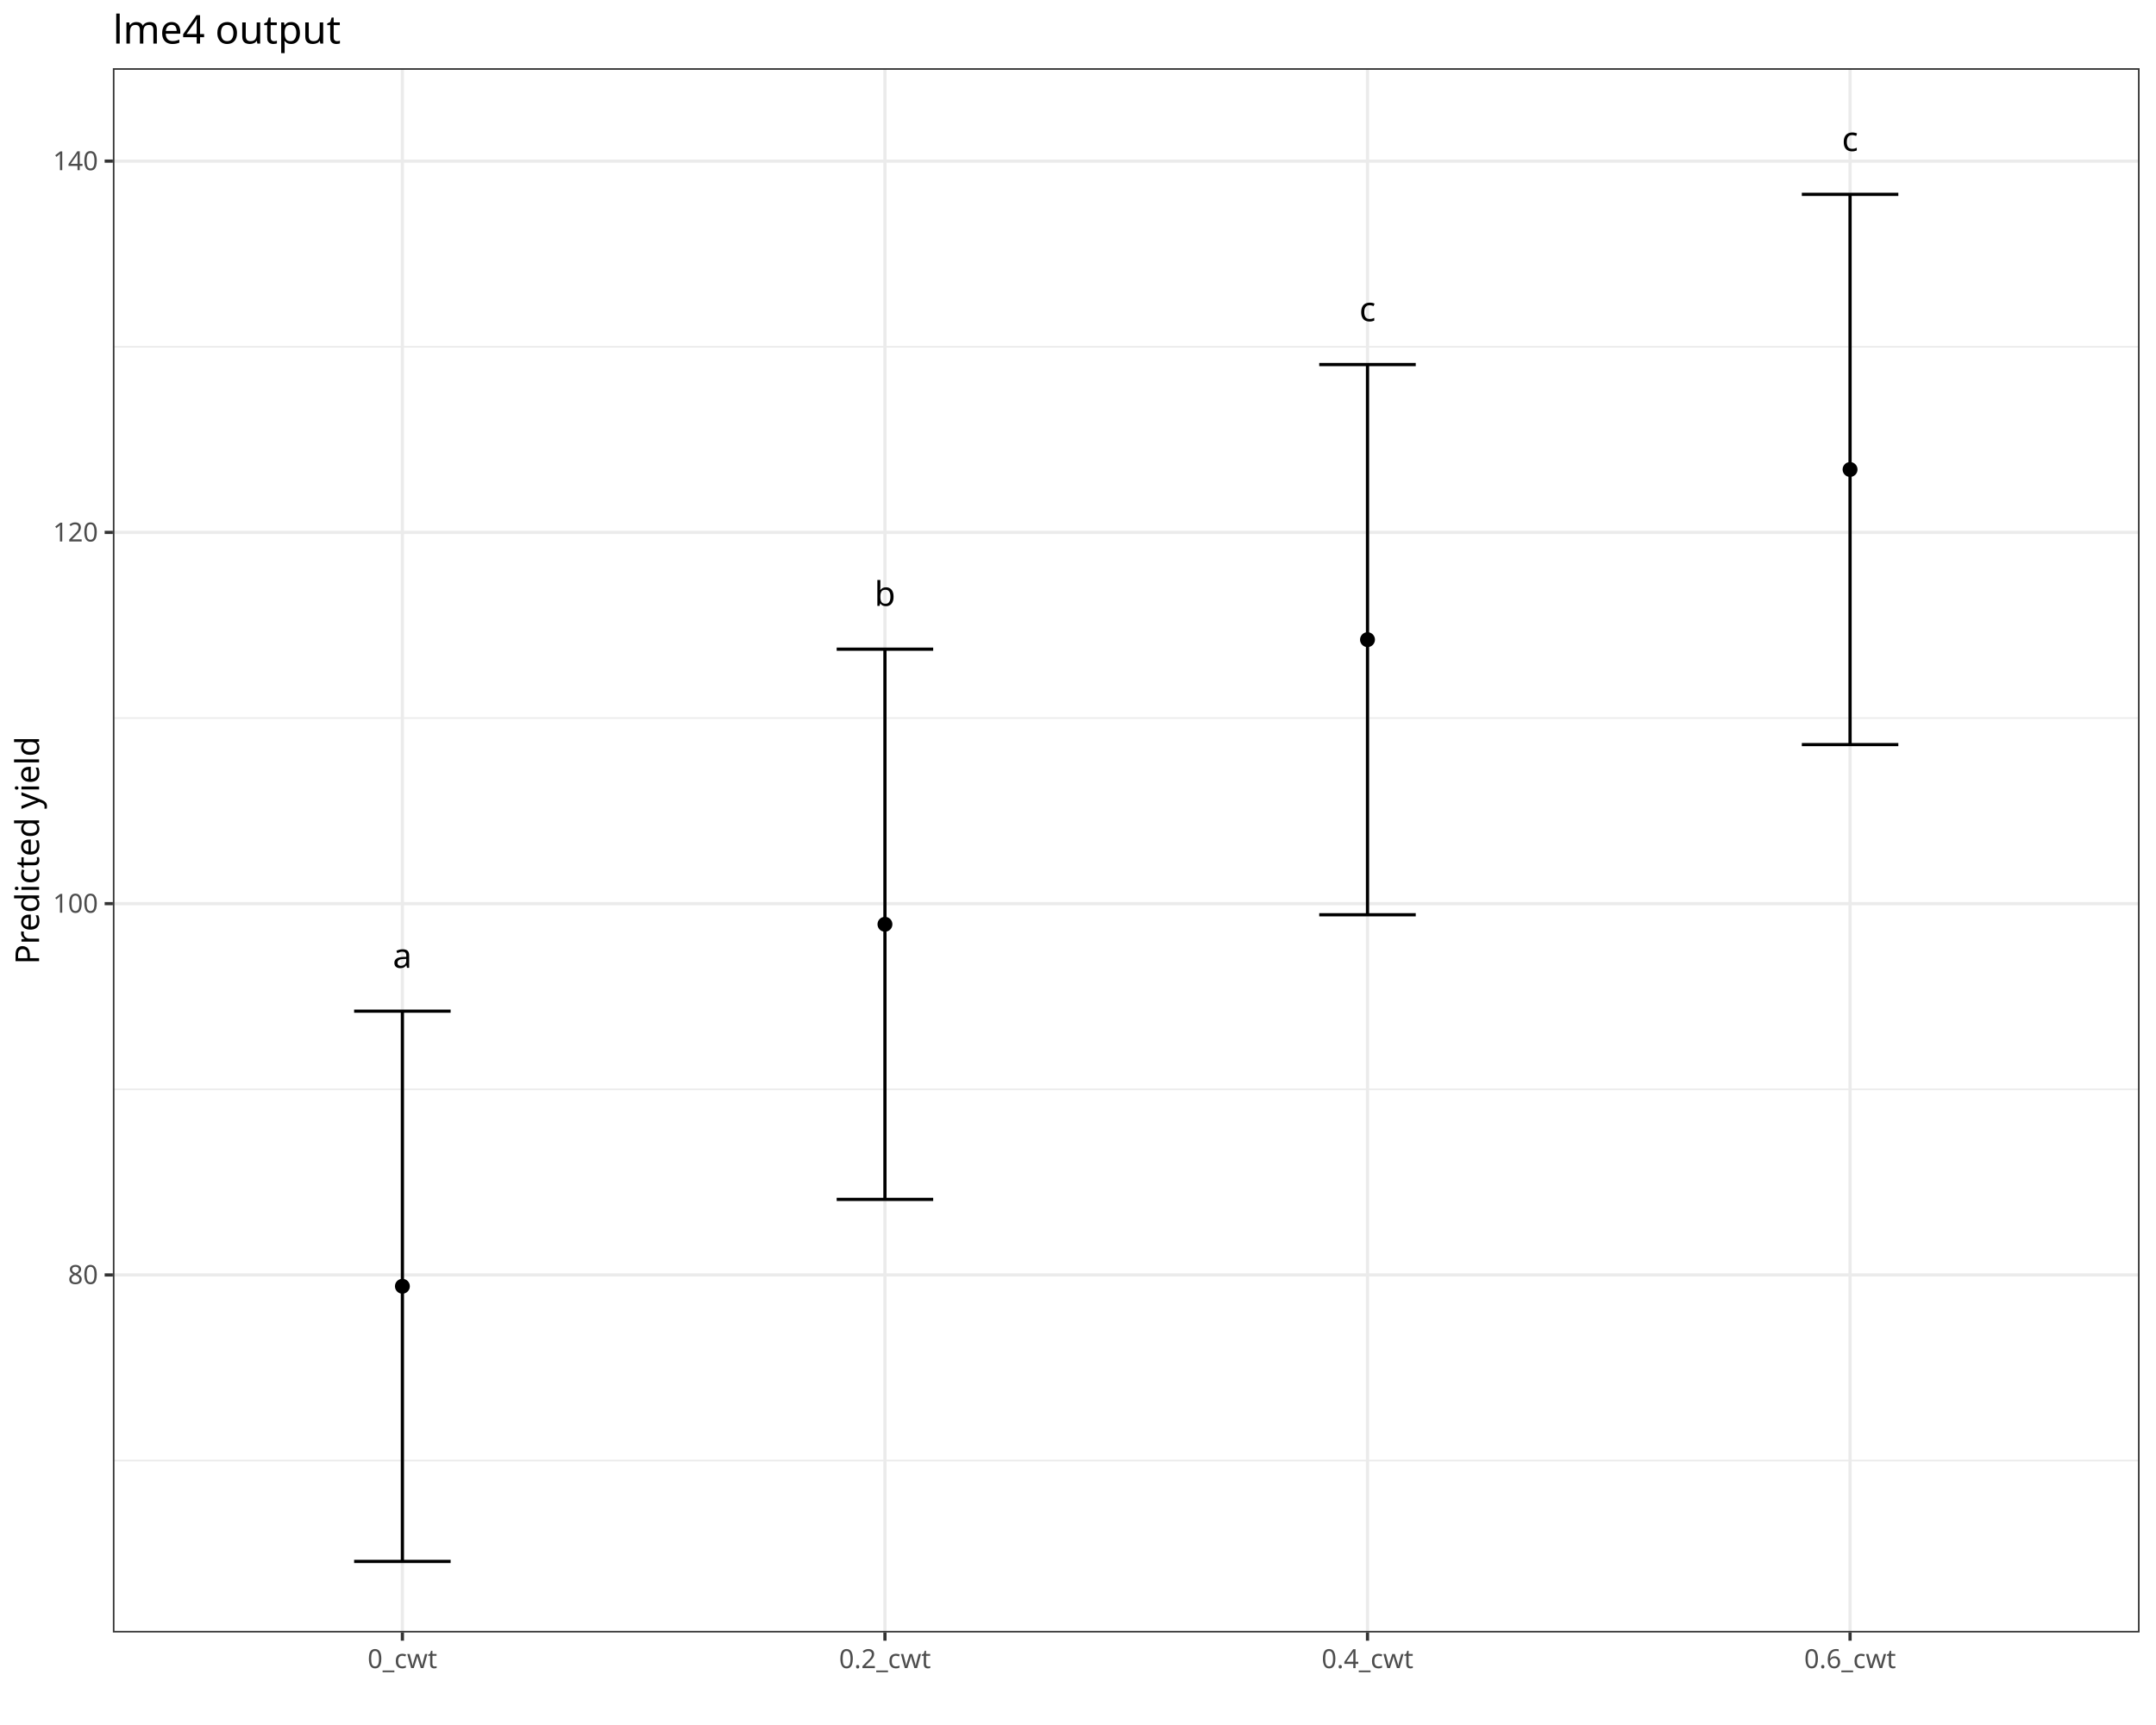
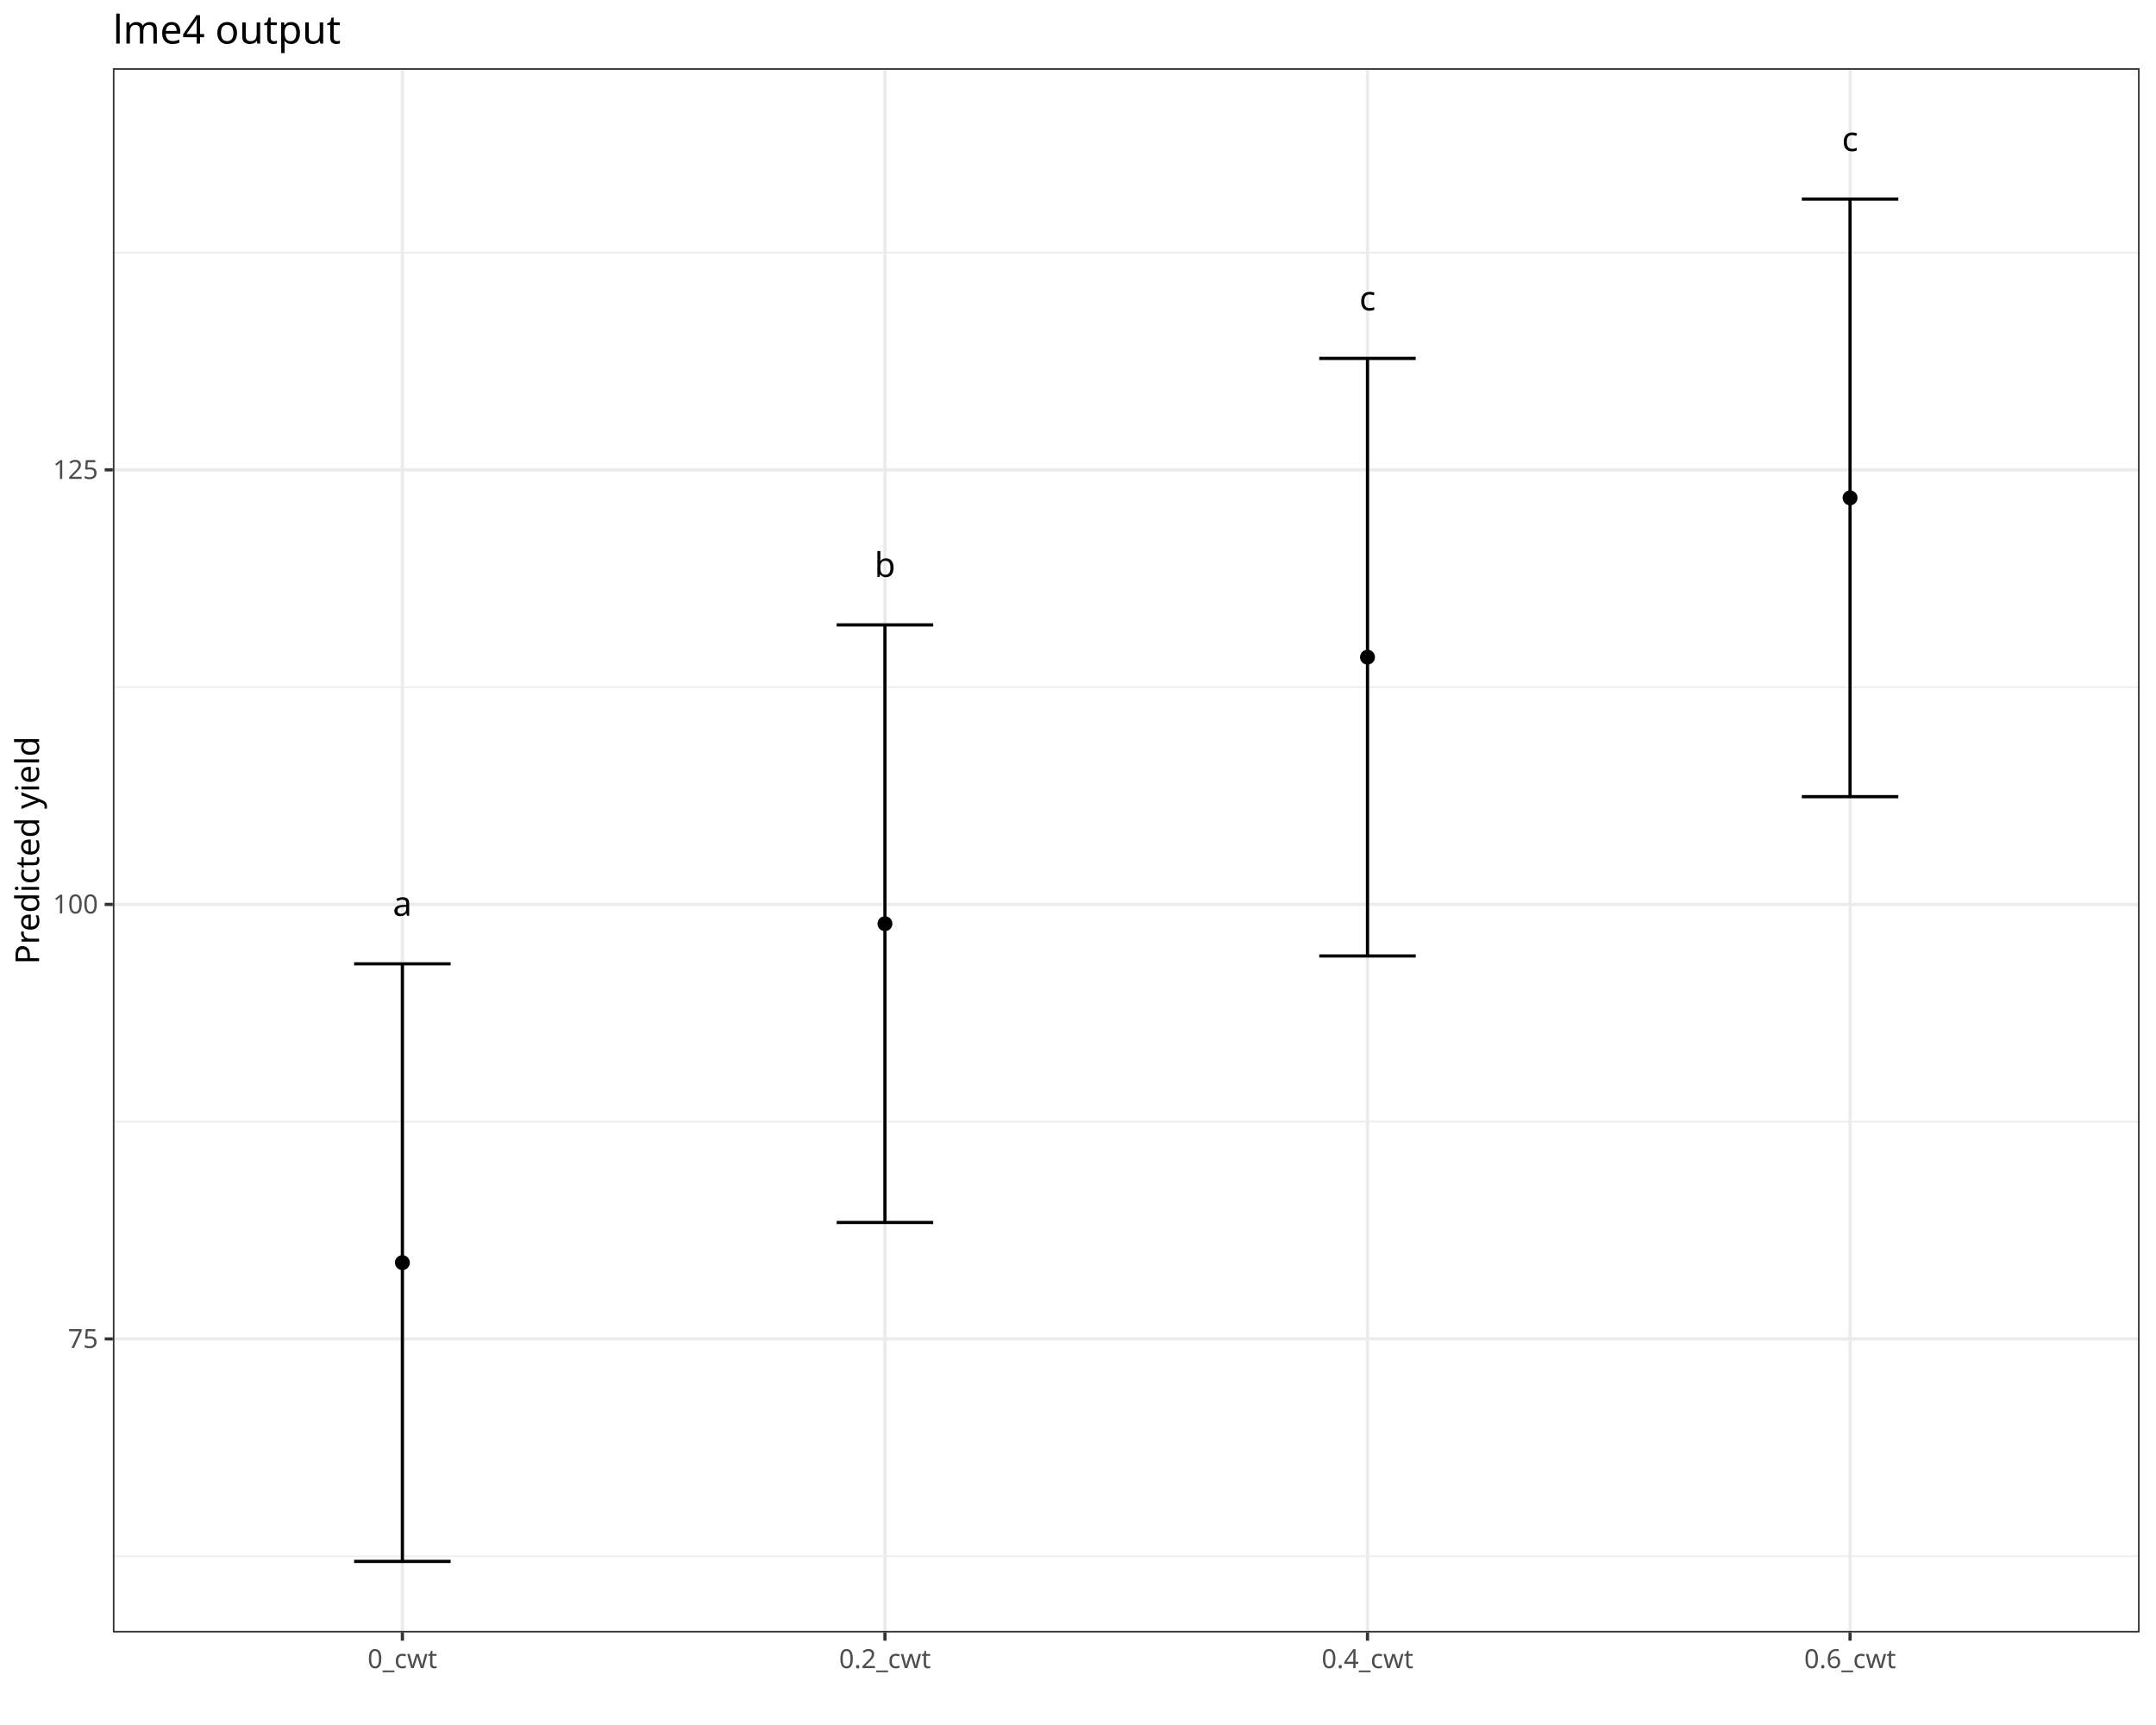
<svg xmlns="http://www.w3.org/2000/svg" class="svglite" data-engine-version="2.0" width="720.00pt" height="576.00pt" viewBox="0 0 720.00 576.00">
  <defs>
    <style type="text/css">
    .svglite line, .svglite polyline, .svglite polygon, .svglite path, .svglite rect, .svglite circle {
      fill: none;
      stroke: #000000;
      stroke-linecap: round;
      stroke-linejoin: round;
      stroke-miterlimit: 10.00;
    }
  </style>
  </defs>
  <rect width="100%" height="100%" style="stroke: none; fill: #FFFFFF;" />
  <defs>
    <clipPath id="cpMC4wMHw3MjAuMDB8MC4wMHw1NzYuMDA=">
      <rect x="0.00" y="0.00" width="720.00" height="576.00" />
    </clipPath>
  </defs>
  <g clip-path="url(#cpMC4wMHw3MjAuMDB8MC4wMHw1NzYuMDA=)">
    <rect x="0.00" y="0.00" width="720.00" height="576.00" style="stroke-width: 1.07; stroke: #FFFFFF; fill: #FFFFFF;" />
  </g>
  <defs>
    <clipPath id="cpMzcuNjl8NzE0LjUyfDIyLjc4fDU0NS4xMQ==">
      <rect x="37.69" y="22.78" width="676.83" height="522.33" />
    </clipPath>
  </defs>
  <g clip-path="url(#cpMzcuNjl8NzE0LjUyfDIyLjc4fDU0NS4xMQ==)">
    <rect x="37.69" y="22.78" width="676.83" height="522.33" style="stroke-width: 1.07; stroke: none; fill: #FFFFFF;" />
-     <polyline points="37.69,487.70 714.52,487.70 " style="stroke-width: 0.53; stroke: #EBEBEB; stroke-linecap: butt;" />
-     <polyline points="37.69,363.73 714.52,363.73 " style="stroke-width: 0.53; stroke: #EBEBEB; stroke-linecap: butt;" />
-     <polyline points="37.69,239.76 714.52,239.76 " style="stroke-width: 0.53; stroke: #EBEBEB; stroke-linecap: butt;" />
-     <polyline points="37.69,115.79 714.52,115.79 " style="stroke-width: 0.53; stroke: #EBEBEB; stroke-linecap: butt;" />
-     <polyline points="37.69,425.72 714.52,425.72 " style="stroke-width: 1.07; stroke: #EBEBEB; stroke-linecap: butt;" />
-     <polyline points="37.69,301.74 714.52,301.74 " style="stroke-width: 1.07; stroke: #EBEBEB; stroke-linecap: butt;" />
-     <polyline points="37.69,177.77 714.52,177.77 " style="stroke-width: 1.07; stroke: #EBEBEB; stroke-linecap: butt;" />
-     <polyline points="37.69,53.80 714.52,53.80 " style="stroke-width: 1.07; stroke: #EBEBEB; stroke-linecap: butt;" />
+     <polyline points="37.69,519.62 714.52,519.62 " style="stroke-width: 0.53; stroke: #EBEBEB; stroke-linecap: butt;" />
+     <polyline points="37.69,374.53 714.52,374.53 " style="stroke-width: 0.53; stroke: #EBEBEB; stroke-linecap: butt;" />
+     <polyline points="37.69,229.44 714.52,229.44 " style="stroke-width: 0.53; stroke: #EBEBEB; stroke-linecap: butt;" />
+     <polyline points="37.69,84.35 714.52,84.35 " style="stroke-width: 0.53; stroke: #EBEBEB; stroke-linecap: butt;" />
+     <polyline points="37.69,447.08 714.52,447.08 " style="stroke-width: 1.07; stroke: #EBEBEB; stroke-linecap: butt;" />
+     <polyline points="37.69,301.99 714.52,301.99 " style="stroke-width: 1.07; stroke: #EBEBEB; stroke-linecap: butt;" />
+     <polyline points="37.69,156.89 714.52,156.89 " style="stroke-width: 1.07; stroke: #EBEBEB; stroke-linecap: butt;" />
    <polyline points="134.38,545.11 134.38,22.78 " style="stroke-width: 1.07; stroke: #EBEBEB; stroke-linecap: butt;" />
    <polyline points="295.53,545.11 295.53,22.78 " style="stroke-width: 1.07; stroke: #EBEBEB; stroke-linecap: butt;" />
    <polyline points="456.68,545.11 456.68,22.78 " style="stroke-width: 1.07; stroke: #EBEBEB; stroke-linecap: butt;" />
    <polyline points="617.83,545.11 617.83,22.78 " style="stroke-width: 1.07; stroke: #EBEBEB; stroke-linecap: butt;" />
-     <circle cx="134.38" cy="429.50" r="2.49" style="stroke-width: 0.71; stroke: none; fill: #000000;" />
-     <circle cx="295.53" cy="308.63" r="2.49" style="stroke-width: 0.71; stroke: none; fill: #000000;" />
-     <circle cx="456.68" cy="213.59" r="2.49" style="stroke-width: 0.71; stroke: none; fill: #000000;" />
-     <circle cx="617.83" cy="156.77" r="2.49" style="stroke-width: 0.71; stroke: none; fill: #000000;" />
-     <polyline points="118.26,337.64 150.49,337.64 " style="stroke-width: 1.07; stroke-linecap: butt;" />
-     <polyline points="134.38,337.64 134.38,521.37 " style="stroke-width: 1.07; stroke-linecap: butt;" />
+     <circle cx="134.38" cy="421.60" r="2.49" style="stroke-width: 0.71; stroke: none; fill: #000000;" />
+     <circle cx="295.53" cy="308.43" r="2.49" style="stroke-width: 0.71; stroke: none; fill: #000000;" />
+     <circle cx="456.68" cy="219.44" r="2.49" style="stroke-width: 0.71; stroke: none; fill: #000000;" />
+     <circle cx="617.83" cy="166.24" r="2.49" style="stroke-width: 0.71; stroke: none; fill: #000000;" />
+     <polyline points="118.26,321.84 150.49,321.84 " style="stroke-width: 1.07; stroke-linecap: butt;" />
+     <polyline points="134.38,321.84 134.38,521.37 " style="stroke-width: 1.07; stroke-linecap: butt;" />
    <polyline points="118.26,521.37 150.49,521.37 " style="stroke-width: 1.07; stroke-linecap: butt;" />
-     <polyline points="279.41,216.76 311.64,216.76 " style="stroke-width: 1.07; stroke-linecap: butt;" />
-     <polyline points="295.53,216.76 295.53,400.50 " style="stroke-width: 1.07; stroke-linecap: butt;" />
-     <polyline points="279.41,400.50 311.64,400.50 " style="stroke-width: 1.07; stroke-linecap: butt;" />
-     <polyline points="440.56,121.72 472.79,121.72 " style="stroke-width: 1.07; stroke-linecap: butt;" />
-     <polyline points="456.68,121.72 456.68,305.45 " style="stroke-width: 1.07; stroke-linecap: butt;" />
-     <polyline points="440.56,305.45 472.79,305.45 " style="stroke-width: 1.07; stroke-linecap: butt;" />
-     <polyline points="601.72,64.90 633.95,64.90 " style="stroke-width: 1.07; stroke-linecap: butt;" />
-     <polyline points="617.83,64.90 617.83,248.63 " style="stroke-width: 1.07; stroke-linecap: butt;" />
-     <polyline points="601.72,248.63 633.95,248.63 " style="stroke-width: 1.07; stroke-linecap: butt;" />
-     <text x="134.38" y="323.18" text-anchor="middle" style="font-size: 11.38px; font-family: sans;" textLength="6.33px" lengthAdjust="spacingAndGlyphs">a</text>
-     <text x="295.53" y="202.31" text-anchor="middle" style="font-size: 11.38px; font-family: sans;" textLength="6.33px" lengthAdjust="spacingAndGlyphs">b</text>
-     <text x="456.68" y="107.26" text-anchor="middle" style="font-size: 11.38px; font-family: sans;" textLength="5.70px" lengthAdjust="spacingAndGlyphs">c</text>
+     <polyline points="279.41,208.67 311.64,208.67 " style="stroke-width: 1.07; stroke-linecap: butt;" />
+     <polyline points="295.53,208.67 295.53,408.20 " style="stroke-width: 1.07; stroke-linecap: butt;" />
+     <polyline points="279.41,408.20 311.64,408.20 " style="stroke-width: 1.07; stroke-linecap: butt;" />
+     <polyline points="440.56,119.68 472.79,119.68 " style="stroke-width: 1.07; stroke-linecap: butt;" />
+     <polyline points="456.68,119.68 456.68,319.21 " style="stroke-width: 1.07; stroke-linecap: butt;" />
+     <polyline points="440.56,319.21 472.79,319.21 " style="stroke-width: 1.07; stroke-linecap: butt;" />
+     <polyline points="601.72,66.48 633.95,66.48 " style="stroke-width: 1.07; stroke-linecap: butt;" />
+     <polyline points="617.83,66.48 617.83,266.01 " style="stroke-width: 1.07; stroke-linecap: butt;" />
+     <polyline points="601.72,266.01 633.95,266.01 " style="stroke-width: 1.07; stroke-linecap: butt;" />
+     <text x="134.38" y="305.80" text-anchor="middle" style="font-size: 11.38px; font-family: sans;" textLength="6.33px" lengthAdjust="spacingAndGlyphs">a</text>
+     <text x="295.53" y="192.63" text-anchor="middle" style="font-size: 11.38px; font-family: sans;" textLength="6.33px" lengthAdjust="spacingAndGlyphs">b</text>
+     <text x="456.68" y="103.64" text-anchor="middle" style="font-size: 11.38px; font-family: sans;" textLength="5.70px" lengthAdjust="spacingAndGlyphs">c</text>
    <text x="617.83" y="50.44" text-anchor="middle" style="font-size: 11.38px; font-family: sans;" textLength="5.70px" lengthAdjust="spacingAndGlyphs">c</text>
    <rect x="37.69" y="22.78" width="676.83" height="522.33" style="stroke-width: 1.07; stroke: #333333;" />
  </g>
  <g clip-path="url(#cpMC4wMHw3MjAuMDB8MC4wMHw1NzYuMDA=)">
-     <text x="32.76" y="428.74" text-anchor="end" style="font-size: 8.80px; fill: #4D4D4D; font-family: sans;" textLength="9.79px" lengthAdjust="spacingAndGlyphs">80</text>
-     <text x="32.76" y="304.77" text-anchor="end" style="font-size: 8.80px; fill: #4D4D4D; font-family: sans;" textLength="14.68px" lengthAdjust="spacingAndGlyphs">100</text>
-     <text x="32.76" y="180.80" text-anchor="end" style="font-size: 8.80px; fill: #4D4D4D; font-family: sans;" textLength="14.68px" lengthAdjust="spacingAndGlyphs">120</text>
-     <text x="32.76" y="56.83" text-anchor="end" style="font-size: 8.80px; fill: #4D4D4D; font-family: sans;" textLength="14.68px" lengthAdjust="spacingAndGlyphs">140</text>
-     <polyline points="34.95,425.72 37.69,425.72 " style="stroke-width: 1.07; stroke: #333333; stroke-linecap: butt;" />
-     <polyline points="34.95,301.74 37.69,301.74 " style="stroke-width: 1.07; stroke: #333333; stroke-linecap: butt;" />
-     <polyline points="34.95,177.77 37.69,177.77 " style="stroke-width: 1.07; stroke: #333333; stroke-linecap: butt;" />
-     <polyline points="34.95,53.80 37.69,53.80 " style="stroke-width: 1.07; stroke: #333333; stroke-linecap: butt;" />
+     <text x="32.76" y="450.10" text-anchor="end" style="font-size: 8.80px; fill: #4D4D4D; font-family: sans;" textLength="9.79px" lengthAdjust="spacingAndGlyphs">75</text>
+     <text x="32.76" y="305.01" text-anchor="end" style="font-size: 8.80px; fill: #4D4D4D; font-family: sans;" textLength="14.68px" lengthAdjust="spacingAndGlyphs">100</text>
+     <text x="32.76" y="159.92" text-anchor="end" style="font-size: 8.80px; fill: #4D4D4D; font-family: sans;" textLength="14.68px" lengthAdjust="spacingAndGlyphs">125</text>
+     <polyline points="34.95,447.08 37.69,447.08 " style="stroke-width: 1.07; stroke: #333333; stroke-linecap: butt;" />
+     <polyline points="34.95,301.99 37.69,301.99 " style="stroke-width: 1.07; stroke: #333333; stroke-linecap: butt;" />
+     <polyline points="34.95,156.89 37.69,156.89 " style="stroke-width: 1.07; stroke: #333333; stroke-linecap: butt;" />
    <polyline points="134.38,547.85 134.38,545.11 " style="stroke-width: 1.07; stroke: #333333; stroke-linecap: butt;" />
    <polyline points="295.53,547.85 295.53,545.11 " style="stroke-width: 1.07; stroke: #333333; stroke-linecap: butt;" />
    <polyline points="456.68,547.85 456.68,545.11 " style="stroke-width: 1.07; stroke: #333333; stroke-linecap: butt;" />
    <polyline points="617.83,547.85 617.83,545.11 " style="stroke-width: 1.07; stroke: #333333; stroke-linecap: butt;" />
    <text x="134.38" y="557.01" text-anchor="middle" style="font-size: 8.80px; fill: #4D4D4D; font-family: sans;" textLength="22.99px" lengthAdjust="spacingAndGlyphs">0_cwt</text>
    <text x="295.53" y="557.01" text-anchor="middle" style="font-size: 8.80px; fill: #4D4D4D; font-family: sans;" textLength="30.33px" lengthAdjust="spacingAndGlyphs">0.2_cwt</text>
    <text x="456.68" y="557.01" text-anchor="middle" style="font-size: 8.80px; fill: #4D4D4D; font-family: sans;" textLength="30.33px" lengthAdjust="spacingAndGlyphs">0.4_cwt</text>
    <text x="617.83" y="557.01" text-anchor="middle" style="font-size: 8.80px; fill: #4D4D4D; font-family: sans;" textLength="30.33px" lengthAdjust="spacingAndGlyphs">0.6_cwt</text>
    <text transform="translate(13.05,283.95) rotate(-90)" text-anchor="middle" style="font-size: 11.00px; font-family: sans;" textLength="72.16px" lengthAdjust="spacingAndGlyphs">Predicted yield</text>
    <text x="37.69" y="14.56" style="font-size: 13.20px; font-family: sans;" textLength="68.98px" lengthAdjust="spacingAndGlyphs">lme4 output</text>
  </g>
</svg>
